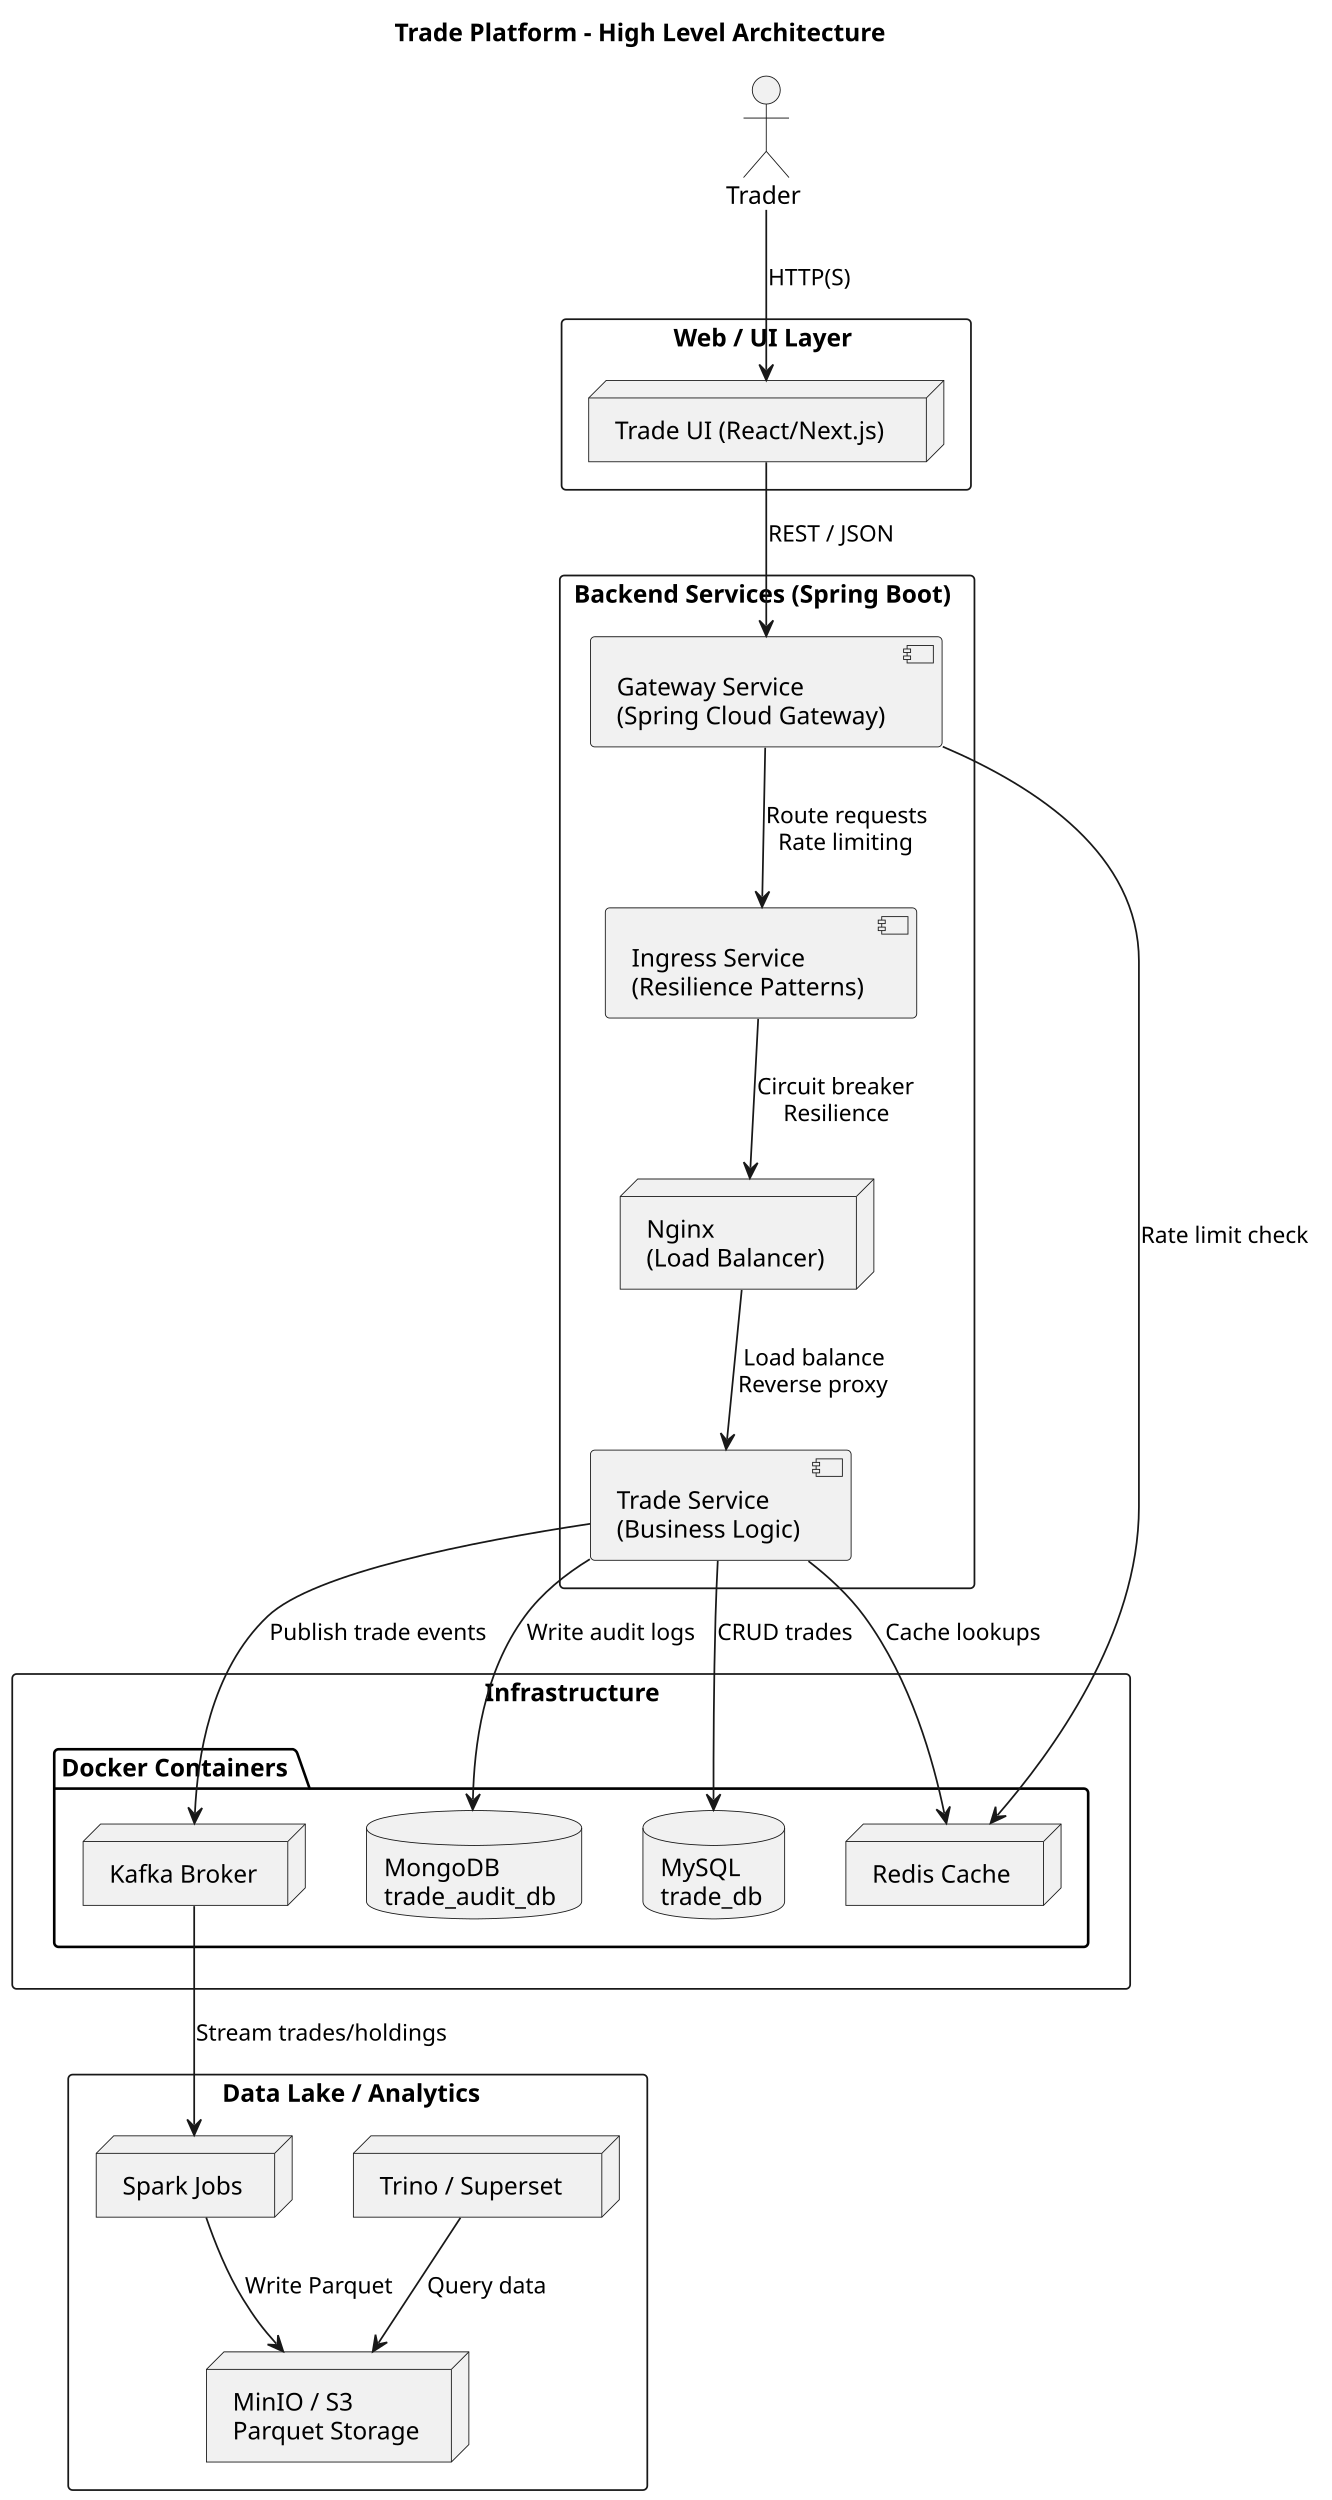
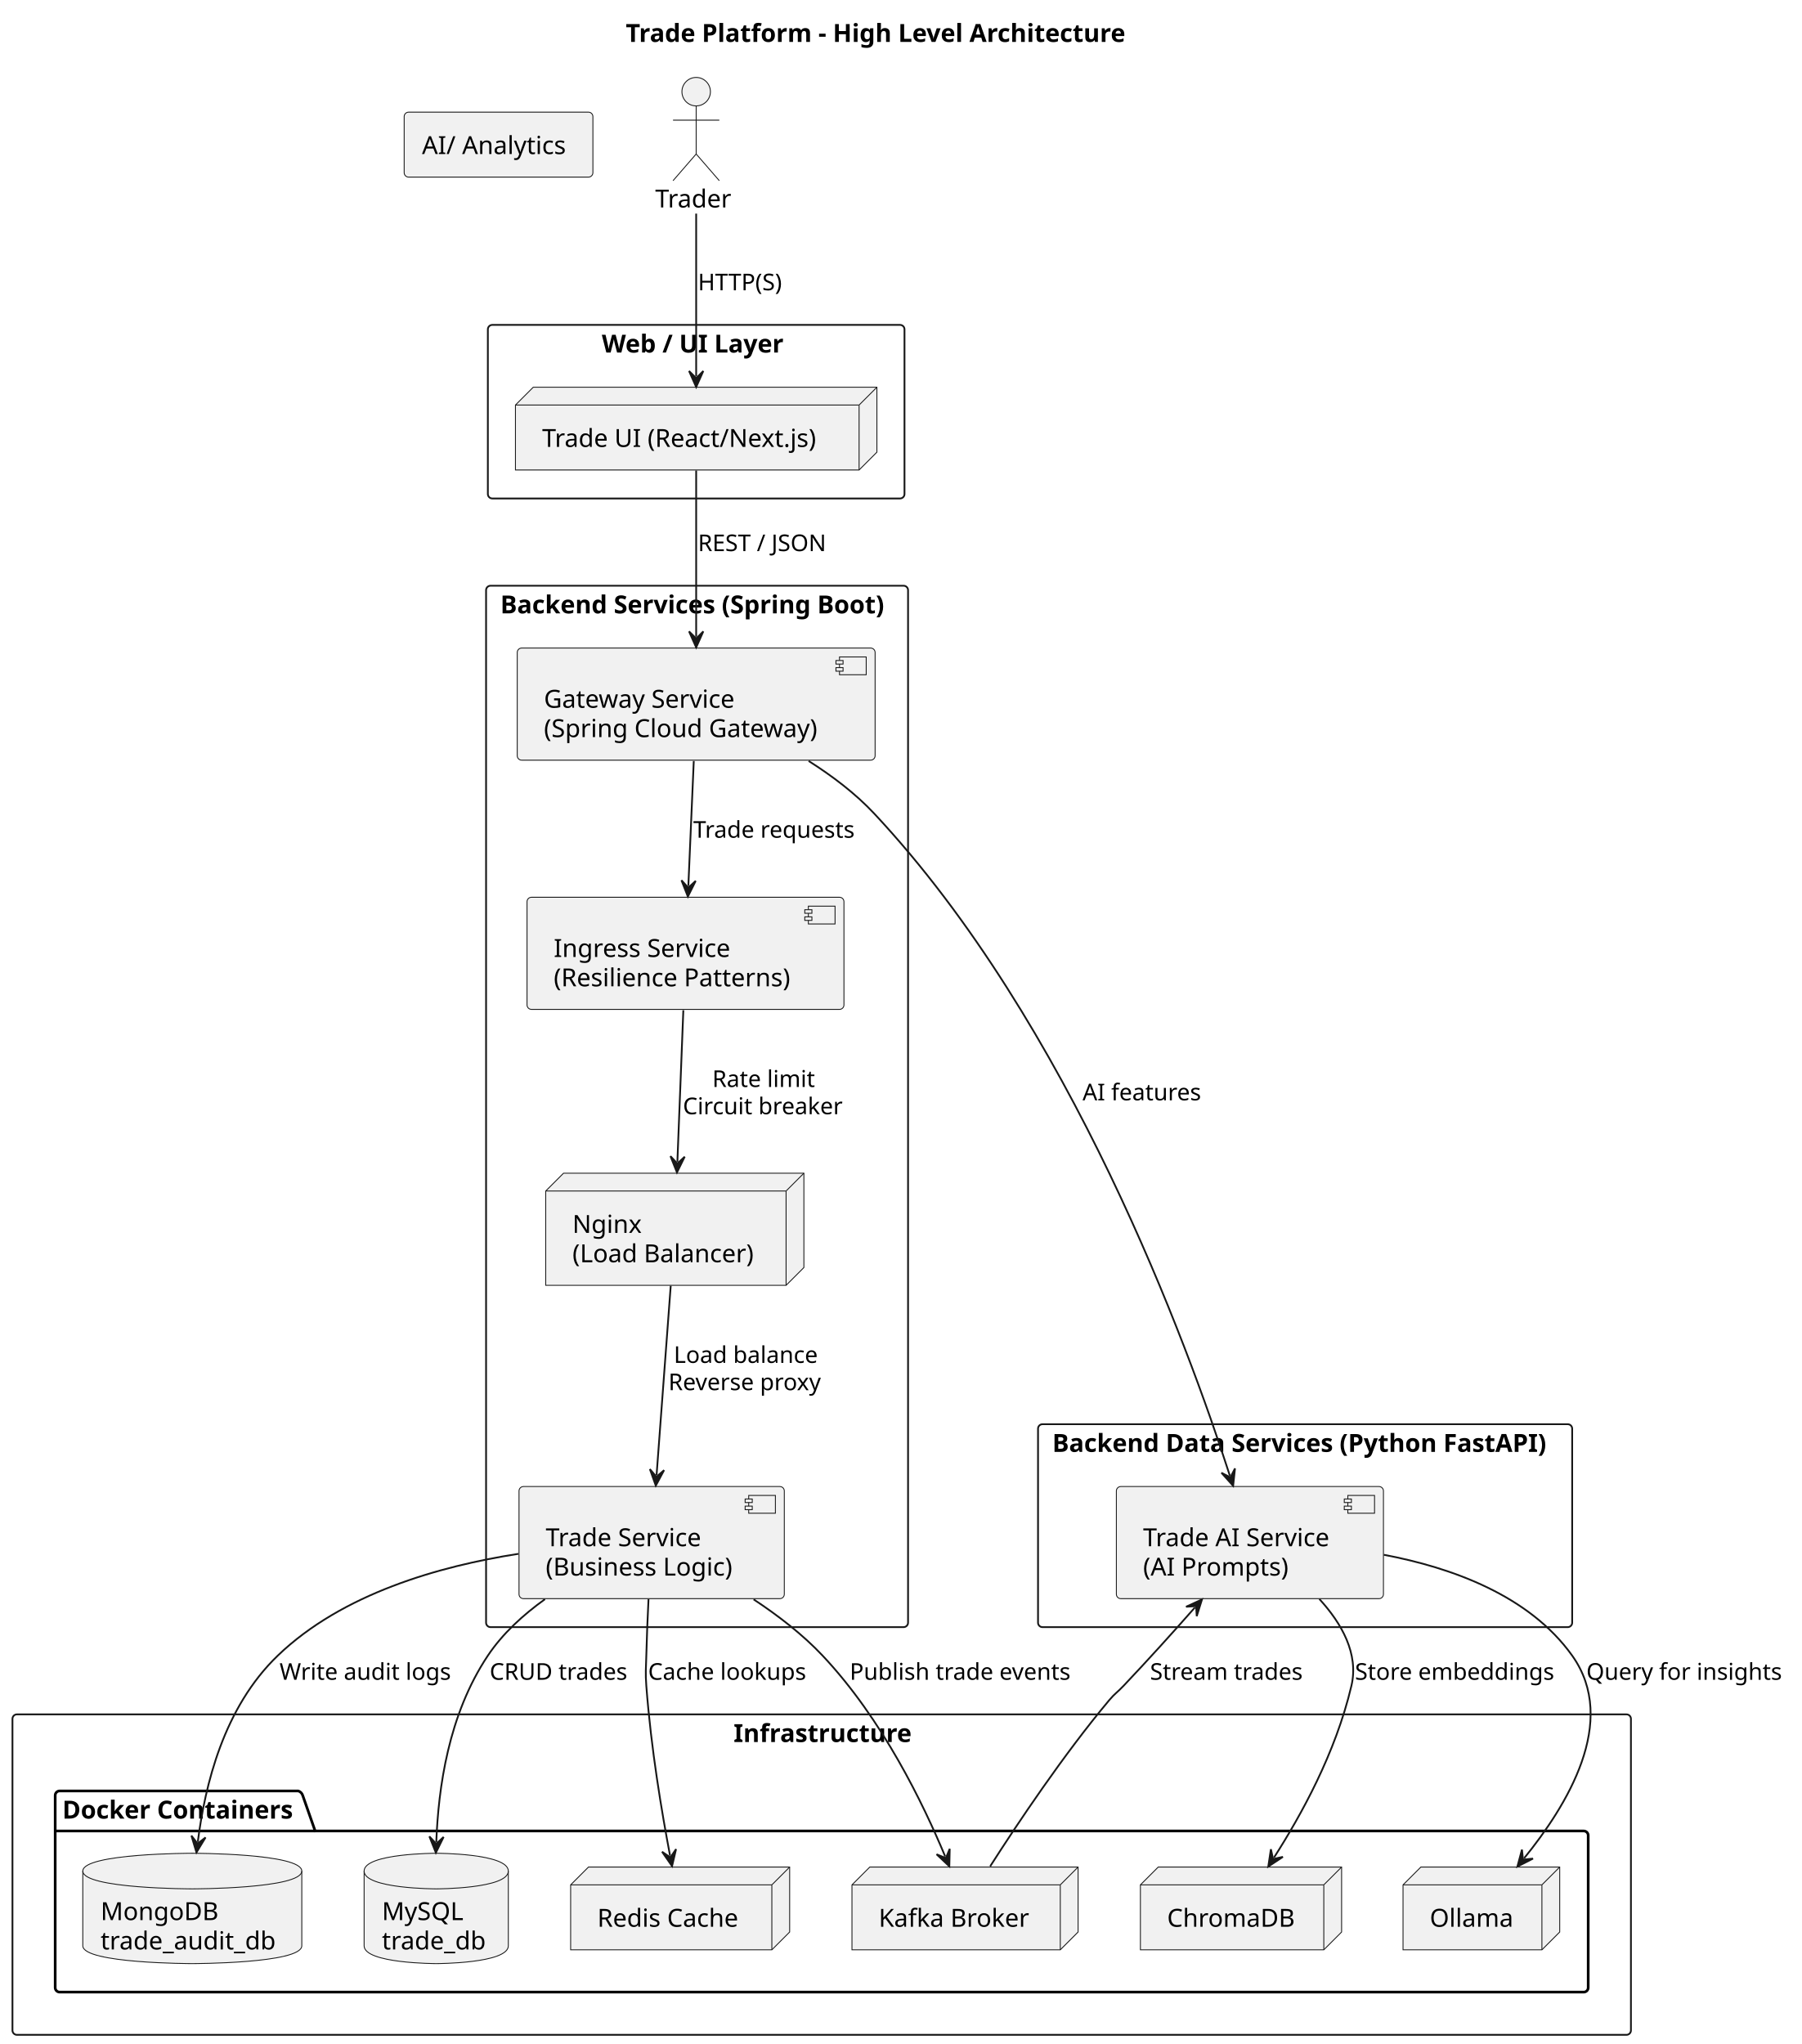
- <svg xmlns="http://www.w3.org/2000/svg" contentStyleType="text/css" height="1429px" preserveAspectRatio="none" style="width:761px;height:1429px;background:#FFFFFF;" version="1.1" viewBox="0 0 761 1429" width="761px" zoomAndPan="magnify">
+ <svg xmlns="http://www.w3.org/2000/svg" contentStyleType="text/css" height="1148px" preserveAspectRatio="none" style="width:1012px;height:1148px;background:#FFFFFF;" version="1.1" viewBox="0 0 1012 1148" width="1012px" zoomAndPan="magnify">
  <defs />
  <g>
-     <text fill="#000000" font-family="sans-serif" font-size="14" font-weight="bold" lengthAdjust="spacing" textLength="296" x="225.5" y="23.535">Trade Platform - High Level Architecture</text>
+     <text fill="#000000" font-family="sans-serif" font-size="14" font-weight="bold" lengthAdjust="spacing" textLength="296" x="351.465" y="23.535">Trade Platform - High Level Architecture</text>
    <g id="cluster_Web / UI Layer">
-       <rect fill="none" height="97.49" rx="2.5" ry="2.5" style="stroke:#181818;stroke-width:1.0;" width="234" x="321" y="182.468" />
-       <text fill="#000000" font-family="sans-serif" font-size="14" font-weight="bold" lengthAdjust="spacing" textLength="106" x="385" y="198.003">Web / UI Layer</text>
+       <rect fill="none" height="97.49" rx="2.5" ry="2.5" style="stroke:#181818;stroke-width:1.0;" width="234" x="274" y="182.478" />
+       <text fill="#000000" font-family="sans-serif" font-size="14" font-weight="bold" lengthAdjust="spacing" textLength="106" x="338" y="198.013">Web / UI Layer</text>
    </g>
    <g id="cluster_Backend Services (Spring Boot)">
-       <rect fill="none" height="578.91" rx="2.5" ry="2.5" style="stroke:#181818;stroke-width:1.0;" width="237" x="320" y="328.958" />
-       <text fill="#000000" font-family="sans-serif" font-size="14" font-weight="bold" lengthAdjust="spacing" textLength="221" x="328" y="344.493">Backend Services (Spring Boot)</text>
+       <rect fill="none" height="584.9" rx="2.5" ry="2.5" style="stroke:#181818;stroke-width:1.0;" width="237" x="273" y="328.968" />
+       <text fill="#000000" font-family="sans-serif" font-size="14" font-weight="bold" lengthAdjust="spacing" textLength="221" x="281" y="344.503">Backend Services (Spring Boot)</text>
    </g>
    <g id="cluster_Infrastructure">
-       <rect fill="none" height="179.98" rx="2.5" ry="2.5" style="stroke:#181818;stroke-width:1.0;" width="639" x="7" y="956.868" />
-       <text fill="#000000" font-family="sans-serif" font-size="14" font-weight="bold" lengthAdjust="spacing" textLength="99" x="277" y="972.403">Infrastructure</text>
+       <rect fill="none" height="179.98" rx="2.5" ry="2.5" style="stroke:#181818;stroke-width:1.0;" width="909" x="7" y="962.868" />
+       <text fill="#000000" font-family="sans-serif" font-size="14" font-weight="bold" lengthAdjust="spacing" textLength="99" x="412" y="978.403">Infrastructure</text>
    </g>
    <g id="cluster_Docker Containers">
-       <path d="M33.5,999.868 L167.5,999.868 A3.75,3.75 0 0 1 170,1002.368 L177,1022.357 L619.5,1022.357 A2.5,2.5 0 0 1 622,1024.857 L622,1110.348 A2.5,2.5 0 0 1 619.5,1112.848 L33.5,1112.848 A2.5,2.5 0 0 1 31,1110.348 L31,1002.368 A2.5,2.5 0 0 1 33.5,999.868 " fill="none" style="stroke:#000000;stroke-width:1.5;" />
-       <line style="stroke:#000000;stroke-width:1.5;" x1="31" x2="177" y1="1022.357" y2="1022.357" />
-       <text fill="#000000" font-family="sans-serif" font-size="14" font-weight="bold" lengthAdjust="spacing" textLength="133" x="35" y="1015.403">Docker Containers</text>
+       <path d="M33.5,1005.868 L167.5,1005.868 A3.75,3.75 0 0 1 170,1008.368 L177,1028.357 L889.5,1028.357 A2.5,2.5 0 0 1 892,1030.857 L892,1116.348 A2.5,2.5 0 0 1 889.5,1118.848 L33.5,1118.848 A2.5,2.5 0 0 1 31,1116.348 L31,1008.368 A2.5,2.5 0 0 1 33.5,1005.868 " fill="none" style="stroke:#000000;stroke-width:1.5;" />
+       <line style="stroke:#000000;stroke-width:1.5;" x1="31" x2="177" y1="1028.357" y2="1028.357" />
+       <text fill="#000000" font-family="sans-serif" font-size="14" font-weight="bold" lengthAdjust="spacing" textLength="133" x="35" y="1021.403">Docker Containers</text>
    </g>
-     <g id="cluster_Data Lake / Analytics">
-       <rect fill="none" height="237.46" rx="2.5" ry="2.5" style="stroke:#181818;stroke-width:1.0;" width="331" x="39" y="1185.848" />
-       <text fill="#000000" font-family="sans-serif" font-size="14" font-weight="bold" lengthAdjust="spacing" textLength="155" x="127" y="1201.383">Data Lake / Analytics</text>
+     <g id="cluster_Backend Data Services (Python FastAPI)">
+       <rect fill="none" height="113.97" rx="2.5" ry="2.5" style="stroke:#181818;stroke-width:1.0;" width="300" x="583" y="799.898" />
+       <text fill="#000000" font-family="sans-serif" font-size="14" font-weight="bold" lengthAdjust="spacing" textLength="284" x="591" y="815.433">Backend Data Services (Python FastAPI)</text>
    </g>
    <g id="elem_UI">
-       <polygon fill="#F1F1F1" points="336.5,227.468,346.5,217.468,539.5,217.468,539.5,253.957,529.5,263.957,336.5,263.957,336.5,227.468" style="stroke:#181818;stroke-width:0.5;" />
-       <line style="stroke:#181818;stroke-width:0.5;" x1="529.5" x2="539.5" y1="227.468" y2="217.468" />
-       <line style="stroke:#181818;stroke-width:0.5;" x1="336.5" x2="529.5" y1="227.468" y2="227.468" />
-       <line style="stroke:#181818;stroke-width:0.5;" x1="529.5" x2="529.5" y1="227.468" y2="263.957" />
-       <text fill="#000000" font-family="sans-serif" font-size="14" lengthAdjust="spacing" textLength="163" x="351.5" y="251.003">Trade UI (React/Next.js)</text>
+       <polygon fill="#F1F1F1" points="289.5,227.478,299.5,217.478,492.5,217.478,492.5,253.967,482.5,263.967,289.5,263.967,289.5,227.478" style="stroke:#181818;stroke-width:0.5;" />
+       <line style="stroke:#181818;stroke-width:0.5;" x1="482.5" x2="492.5" y1="227.478" y2="217.478" />
+       <line style="stroke:#181818;stroke-width:0.5;" x1="289.5" x2="482.5" y1="227.478" y2="227.478" />
+       <line style="stroke:#181818;stroke-width:0.5;" x1="482.5" x2="482.5" y1="227.478" y2="263.967" />
+       <text fill="#000000" font-family="sans-serif" font-size="14" lengthAdjust="spacing" textLength="163" x="304.5" y="251.013">Trade UI (React/Next.js)</text>
    </g>
    <g id="elem_GatewaySvc">
-       <rect fill="#F1F1F1" height="62.977" rx="2.5" ry="2.5" style="stroke:#181818;stroke-width:0.5;" width="201" x="337.5" y="363.958" />
-       <rect fill="#F1F1F1" height="10" style="stroke:#181818;stroke-width:0.5;" width="15" x="518.5" y="368.958" />
-       <rect fill="#F1F1F1" height="2" style="stroke:#181818;stroke-width:0.5;" width="4" x="516.5" y="370.958" />
-       <rect fill="#F1F1F1" height="2" style="stroke:#181818;stroke-width:0.5;" width="4" x="516.5" y="374.958" />
-       <text fill="#000000" font-family="sans-serif" font-size="14" lengthAdjust="spacing" textLength="109" x="352.5" y="397.493">Gateway Service</text>
-       <text fill="#000000" font-family="sans-serif" font-size="14" lengthAdjust="spacing" textLength="161" x="352.5" y="413.982">(Spring Cloud Gateway)</text>
+       <rect fill="#F1F1F1" height="62.977" rx="2.5" ry="2.5" style="stroke:#181818;stroke-width:0.5;" width="201" x="290.5" y="363.968" />
+       <rect fill="#F1F1F1" height="10" style="stroke:#181818;stroke-width:0.5;" width="15" x="471.5" y="368.968" />
+       <rect fill="#F1F1F1" height="2" style="stroke:#181818;stroke-width:0.5;" width="4" x="469.5" y="370.968" />
+       <rect fill="#F1F1F1" height="2" style="stroke:#181818;stroke-width:0.5;" width="4" x="469.5" y="374.968" />
+       <text fill="#000000" font-family="sans-serif" font-size="14" lengthAdjust="spacing" textLength="109" x="305.5" y="397.503">Gateway Service</text>
+       <text fill="#000000" font-family="sans-serif" font-size="14" lengthAdjust="spacing" textLength="161" x="305.5" y="413.992">(Spring Cloud Gateway)</text>
    </g>
    <g id="elem_IngressSvc">
-       <rect fill="#F1F1F1" height="62.977" rx="2.5" ry="2.5" style="stroke:#181818;stroke-width:0.5;" width="178" x="346" y="518.938" />
-       <rect fill="#F1F1F1" height="10" style="stroke:#181818;stroke-width:0.5;" width="15" x="504" y="523.938" />
-       <rect fill="#F1F1F1" height="2" style="stroke:#181818;stroke-width:0.5;" width="4" x="502" y="525.938" />
-       <rect fill="#F1F1F1" height="2" style="stroke:#181818;stroke-width:0.5;" width="4" x="502" y="529.938" />
-       <text fill="#000000" font-family="sans-serif" font-size="14" lengthAdjust="spacing" textLength="102" x="361" y="552.473">Ingress Service</text>
-       <text fill="#000000" font-family="sans-serif" font-size="14" lengthAdjust="spacing" textLength="138" x="361" y="568.962">(Resilience Patterns)</text>
+       <rect fill="#F1F1F1" height="62.977" rx="2.5" ry="2.5" style="stroke:#181818;stroke-width:0.5;" width="178" x="296" y="503.938" />
+       <rect fill="#F1F1F1" height="10" style="stroke:#181818;stroke-width:0.5;" width="15" x="454" y="508.938" />
+       <rect fill="#F1F1F1" height="2" style="stroke:#181818;stroke-width:0.5;" width="4" x="452" y="510.938" />
+       <rect fill="#F1F1F1" height="2" style="stroke:#181818;stroke-width:0.5;" width="4" x="452" y="514.938" />
+       <text fill="#000000" font-family="sans-serif" font-size="14" lengthAdjust="spacing" textLength="102" x="311" y="537.473">Ingress Service</text>
+       <text fill="#000000" font-family="sans-serif" font-size="14" lengthAdjust="spacing" textLength="138" x="311" y="553.962">(Resilience Patterns)</text>
    </g>
    <g id="elem_Nginx">
-       <polygon fill="#F1F1F1" points="354.5,683.918,364.5,673.918,499.5,673.918,499.5,726.895,489.5,736.895,354.5,736.895,354.5,683.918" style="stroke:#181818;stroke-width:0.5;" />
-       <line style="stroke:#181818;stroke-width:0.5;" x1="489.5" x2="499.5" y1="683.918" y2="673.918" />
-       <line style="stroke:#181818;stroke-width:0.5;" x1="354.5" x2="489.5" y1="683.918" y2="683.918" />
-       <line style="stroke:#181818;stroke-width:0.5;" x1="489.5" x2="489.5" y1="683.918" y2="736.895" />
-       <text fill="#000000" font-family="sans-serif" font-size="14" lengthAdjust="spacing" textLength="41" x="369.5" y="707.453">Nginx</text>
-       <text fill="#000000" font-family="sans-serif" font-size="14" lengthAdjust="spacing" textLength="105" x="369.5" y="723.942">(Load Balancer)</text>
+       <polygon fill="#F1F1F1" points="306.5,668.918,316.5,658.918,451.5,658.918,451.5,711.895,441.5,721.895,306.5,721.895,306.5,668.918" style="stroke:#181818;stroke-width:0.5;" />
+       <line style="stroke:#181818;stroke-width:0.5;" x1="441.5" x2="451.5" y1="668.918" y2="658.918" />
+       <line style="stroke:#181818;stroke-width:0.5;" x1="306.5" x2="441.5" y1="668.918" y2="668.918" />
+       <line style="stroke:#181818;stroke-width:0.5;" x1="441.5" x2="441.5" y1="668.918" y2="721.895" />
+       <text fill="#000000" font-family="sans-serif" font-size="14" lengthAdjust="spacing" textLength="41" x="321.5" y="692.453">Nginx</text>
+       <text fill="#000000" font-family="sans-serif" font-size="14" lengthAdjust="spacing" textLength="105" x="321.5" y="708.942">(Load Balancer)</text>
    </g>
    <g id="elem_TradeSvc">
-       <rect fill="#F1F1F1" height="62.977" rx="2.5" ry="2.5" style="stroke:#181818;stroke-width:0.5;" width="149" x="337.5" y="828.888" />
-       <rect fill="#F1F1F1" height="10" style="stroke:#181818;stroke-width:0.5;" width="15" x="466.5" y="833.888" />
-       <rect fill="#F1F1F1" height="2" style="stroke:#181818;stroke-width:0.5;" width="4" x="464.5" y="835.888" />
-       <rect fill="#F1F1F1" height="2" style="stroke:#181818;stroke-width:0.5;" width="4" x="464.5" y="839.888" />
-       <text fill="#000000" font-family="sans-serif" font-size="14" lengthAdjust="spacing" textLength="92" x="352.5" y="862.423">Trade Service</text>
-       <text fill="#000000" font-family="sans-serif" font-size="14" lengthAdjust="spacing" textLength="109" x="352.5" y="878.912">(Business Logic)</text>
+       <rect fill="#F1F1F1" height="62.977" rx="2.5" ry="2.5" style="stroke:#181818;stroke-width:0.5;" width="149" x="291.5" y="834.898" />
+       <rect fill="#F1F1F1" height="10" style="stroke:#181818;stroke-width:0.5;" width="15" x="420.5" y="839.898" />
+       <rect fill="#F1F1F1" height="2" style="stroke:#181818;stroke-width:0.5;" width="4" x="418.5" y="841.898" />
+       <rect fill="#F1F1F1" height="2" style="stroke:#181818;stroke-width:0.5;" width="4" x="418.5" y="845.898" />
+       <text fill="#000000" font-family="sans-serif" font-size="14" lengthAdjust="spacing" textLength="92" x="306.5" y="868.433">Trade Service</text>
+       <text fill="#000000" font-family="sans-serif" font-size="14" lengthAdjust="spacing" textLength="109" x="306.5" y="884.922">(Business Logic)</text>
    </g>
    <g id="elem_MySQL">
-       <path d="M367.5,1044.868 C367.5,1034.868 408,1034.868 408,1034.868 C408,1034.868 448.5,1034.868 448.5,1044.868 L448.5,1086.845 C448.5,1096.845 408,1096.845 408,1096.845 C408,1096.845 367.5,1096.845 367.5,1086.845 L367.5,1044.868 " fill="#F1F1F1" style="stroke:#181818;stroke-width:0.5;" />
-       <path d="M367.5,1044.868 C367.5,1054.868 408,1054.868 408,1054.868 C408,1054.868 448.5,1054.868 448.5,1044.868 " fill="none" style="stroke:#181818;stroke-width:0.5;" />
-       <text fill="#000000" font-family="sans-serif" font-size="14" lengthAdjust="spacing" textLength="45" x="377.5" y="1072.403">MySQL</text>
-       <text fill="#000000" font-family="sans-serif" font-size="14" lengthAdjust="spacing" textLength="61" x="377.5" y="1088.892">trade_db</text>
+       <path d="M204.5,1050.868 C204.5,1040.868 245,1040.868 245,1040.868 C245,1040.868 285.5,1040.868 285.5,1050.868 L285.5,1092.845 C285.5,1102.845 245,1102.845 245,1102.845 C245,1102.845 204.5,1102.845 204.5,1092.845 L204.5,1050.868 " fill="#F1F1F1" style="stroke:#181818;stroke-width:0.5;" />
+       <path d="M204.5,1050.868 C204.5,1060.868 245,1060.868 245,1060.868 C245,1060.868 285.5,1060.868 285.5,1050.868 " fill="none" style="stroke:#181818;stroke-width:0.5;" />
+       <text fill="#000000" font-family="sans-serif" font-size="14" lengthAdjust="spacing" textLength="45" x="214.5" y="1078.403">MySQL</text>
+       <text fill="#000000" font-family="sans-serif" font-size="14" lengthAdjust="spacing" textLength="61" x="214.5" y="1094.892">trade_db</text>
    </g>
    <g id="elem_Redis">
-       <polygon fill="#F1F1F1" points="483.5,1052.608,493.5,1042.608,606.5,1042.608,606.5,1079.097,596.5,1089.097,483.5,1089.097,483.5,1052.608" style="stroke:#181818;stroke-width:0.5;" />
-       <line style="stroke:#181818;stroke-width:0.5;" x1="596.5" x2="606.5" y1="1052.608" y2="1042.608" />
-       <line style="stroke:#181818;stroke-width:0.5;" x1="483.5" x2="596.5" y1="1052.608" y2="1052.608" />
-       <line style="stroke:#181818;stroke-width:0.5;" x1="596.5" x2="596.5" y1="1052.608" y2="1089.097" />
-       <text fill="#000000" font-family="sans-serif" font-size="14" lengthAdjust="spacing" textLength="83" x="498.5" y="1076.143">Redis Cache</text>
+       <polygon fill="#F1F1F1" points="320.5,1058.618,330.5,1048.618,443.5,1048.618,443.5,1085.107,433.5,1095.107,320.5,1095.107,320.5,1058.618" style="stroke:#181818;stroke-width:0.5;" />
+       <line style="stroke:#181818;stroke-width:0.5;" x1="433.5" x2="443.5" y1="1058.618" y2="1048.618" />
+       <line style="stroke:#181818;stroke-width:0.5;" x1="320.5" x2="433.5" y1="1058.618" y2="1058.618" />
+       <line style="stroke:#181818;stroke-width:0.5;" x1="433.5" x2="433.5" y1="1058.618" y2="1095.107" />
+       <text fill="#000000" font-family="sans-serif" font-size="14" lengthAdjust="spacing" textLength="83" x="335.5" y="1082.153">Redis Cache</text>
    </g>
    <g id="elem_Kafka">
-       <polygon fill="#F1F1F1" points="47.5,1052.608,57.5,1042.608,174.5,1042.608,174.5,1079.097,164.5,1089.097,47.5,1089.097,47.5,1052.608" style="stroke:#181818;stroke-width:0.5;" />
-       <line style="stroke:#181818;stroke-width:0.5;" x1="164.5" x2="174.5" y1="1052.608" y2="1042.608" />
-       <line style="stroke:#181818;stroke-width:0.5;" x1="47.5" x2="164.5" y1="1052.608" y2="1052.608" />
-       <line style="stroke:#181818;stroke-width:0.5;" x1="164.5" x2="164.5" y1="1052.608" y2="1089.097" />
-       <text fill="#000000" font-family="sans-serif" font-size="14" lengthAdjust="spacing" textLength="87" x="62.5" y="1076.143">Kafka Broker</text>
+       <polygon fill="#F1F1F1" points="478.5,1058.618,488.5,1048.618,605.5,1048.618,605.5,1085.107,595.5,1095.107,478.5,1095.107,478.5,1058.618" style="stroke:#181818;stroke-width:0.5;" />
+       <line style="stroke:#181818;stroke-width:0.5;" x1="595.5" x2="605.5" y1="1058.618" y2="1048.618" />
+       <line style="stroke:#181818;stroke-width:0.5;" x1="478.5" x2="595.5" y1="1058.618" y2="1058.618" />
+       <line style="stroke:#181818;stroke-width:0.5;" x1="595.5" x2="595.5" y1="1058.618" y2="1095.107" />
+       <text fill="#000000" font-family="sans-serif" font-size="14" lengthAdjust="spacing" textLength="87" x="493.5" y="1082.153">Kafka Broker</text>
    </g>
    <g id="elem_Mongo">
-       <path d="M209.5,1044.868 C209.5,1034.868 271,1034.868 271,1034.868 C271,1034.868 332.5,1034.868 332.5,1044.868 L332.5,1086.845 C332.5,1096.845 271,1096.845 271,1096.845 C271,1096.845 209.5,1096.845 209.5,1086.845 L209.5,1044.868 " fill="#F1F1F1" style="stroke:#181818;stroke-width:0.5;" />
-       <path d="M209.5,1044.868 C209.5,1054.868 271,1054.868 271,1054.868 C271,1054.868 332.5,1054.868 332.5,1044.868 " fill="none" style="stroke:#181818;stroke-width:0.5;" />
-       <text fill="#000000" font-family="sans-serif" font-size="14" lengthAdjust="spacing" textLength="66" x="219.5" y="1072.403">MongoDB</text>
-       <text fill="#000000" font-family="sans-serif" font-size="14" lengthAdjust="spacing" textLength="103" x="219.5" y="1088.892">trade_audit_db</text>
+       <path d="M46.5,1050.868 C46.5,1040.868 108,1040.868 108,1040.868 C108,1040.868 169.5,1040.868 169.5,1050.868 L169.5,1092.845 C169.5,1102.845 108,1102.845 108,1102.845 C108,1102.845 46.5,1102.845 46.5,1092.845 L46.5,1050.868 " fill="#F1F1F1" style="stroke:#181818;stroke-width:0.5;" />
+       <path d="M46.5,1050.868 C46.5,1060.868 108,1060.868 108,1060.868 C108,1060.868 169.5,1060.868 169.5,1050.868 " fill="none" style="stroke:#181818;stroke-width:0.5;" />
+       <text fill="#000000" font-family="sans-serif" font-size="14" lengthAdjust="spacing" textLength="66" x="56.5" y="1078.403">MongoDB</text>
+       <text fill="#000000" font-family="sans-serif" font-size="14" lengthAdjust="spacing" textLength="103" x="56.5" y="1094.892">trade_audit_db</text>
    </g>
-     <g id="elem_Spark">
-       <polygon fill="#F1F1F1" points="55,1230.848,65,1220.848,167,1220.848,167,1257.337,157,1267.337,55,1267.337,55,1230.848" style="stroke:#181818;stroke-width:0.5;" />
-       <line style="stroke:#181818;stroke-width:0.5;" x1="157" x2="167" y1="1230.848" y2="1220.848" />
-       <line style="stroke:#181818;stroke-width:0.5;" x1="55" x2="157" y1="1230.848" y2="1230.848" />
-       <line style="stroke:#181818;stroke-width:0.5;" x1="157" x2="157" y1="1230.848" y2="1267.337" />
-       <text fill="#000000" font-family="sans-serif" font-size="14" lengthAdjust="spacing" textLength="72" x="70" y="1254.383">Spark Jobs</text>
+     <g id="elem_LLM">
+       <polygon fill="#F1F1F1" points="788,1058.618,798,1048.618,876,1048.618,876,1085.107,866,1095.107,788,1095.107,788,1058.618" style="stroke:#181818;stroke-width:0.5;" />
+       <line style="stroke:#181818;stroke-width:0.5;" x1="866" x2="876" y1="1058.618" y2="1048.618" />
+       <line style="stroke:#181818;stroke-width:0.5;" x1="788" x2="866" y1="1058.618" y2="1058.618" />
+       <line style="stroke:#181818;stroke-width:0.5;" x1="866" x2="866" y1="1058.618" y2="1095.107" />
+       <text fill="#000000" font-family="sans-serif" font-size="14" lengthAdjust="spacing" textLength="48" x="803" y="1082.153">Ollama</text>
    </g>
-     <g id="elem_Minio">
-       <polygon fill="#F1F1F1" points="118,1354.328,128,1344.328,268,1344.328,268,1397.305,258,1407.305,118,1407.305,118,1354.328" style="stroke:#181818;stroke-width:0.5;" />
-       <line style="stroke:#181818;stroke-width:0.5;" x1="258" x2="268" y1="1354.328" y2="1344.328" />
-       <line style="stroke:#181818;stroke-width:0.5;" x1="118" x2="258" y1="1354.328" y2="1354.328" />
-       <line style="stroke:#181818;stroke-width:0.5;" x1="258" x2="258" y1="1354.328" y2="1407.305" />
-       <text fill="#000000" font-family="sans-serif" font-size="14" lengthAdjust="spacing" textLength="72" x="133" y="1377.863">MinIO / S3</text>
-       <text fill="#000000" font-family="sans-serif" font-size="14" lengthAdjust="spacing" textLength="110" x="133" y="1394.352">Parquet Storage</text>
+     <g id="elem_VecotorDB">
+       <polygon fill="#F1F1F1" points="640.5,1058.618,650.5,1048.618,753.5,1048.618,753.5,1085.107,743.5,1095.107,640.5,1095.107,640.5,1058.618" style="stroke:#181818;stroke-width:0.5;" />
+       <line style="stroke:#181818;stroke-width:0.5;" x1="743.5" x2="753.5" y1="1058.618" y2="1048.618" />
+       <line style="stroke:#181818;stroke-width:0.5;" x1="640.5" x2="743.5" y1="1058.618" y2="1058.618" />
+       <line style="stroke:#181818;stroke-width:0.5;" x1="743.5" x2="743.5" y1="1058.618" y2="1095.107" />
+       <text fill="#000000" font-family="sans-serif" font-size="14" lengthAdjust="spacing" textLength="73" x="655.5" y="1082.153">ChromaDB</text>
    </g>
-     <g id="elem_Trino">
-       <polygon fill="#F1F1F1" points="202,1230.848,212,1220.848,354,1220.848,354,1257.337,344,1267.337,202,1267.337,202,1230.848" style="stroke:#181818;stroke-width:0.5;" />
-       <line style="stroke:#181818;stroke-width:0.5;" x1="344" x2="354" y1="1230.848" y2="1220.848" />
-       <line style="stroke:#181818;stroke-width:0.5;" x1="202" x2="344" y1="1230.848" y2="1230.848" />
-       <line style="stroke:#181818;stroke-width:0.5;" x1="344" x2="344" y1="1230.848" y2="1267.337" />
-       <text fill="#000000" font-family="sans-serif" font-size="14" lengthAdjust="spacing" textLength="112" x="217" y="1254.383">Trino / Superset</text>
+     <g id="elem_AI/ Analytics">
+       <rect fill="#F1F1F1" height="36.488" rx="2.5" ry="2.5" style="stroke:#181818;stroke-width:0.5;" width="106" x="227" y="62.988" />
+       <text fill="#000000" font-family="sans-serif" font-size="14" lengthAdjust="spacing" textLength="86" x="237" y="86.523">AI/ Analytics</text>
+     </g>
+     <g id="elem_TradeAiSvc">
+       <rect fill="#F1F1F1" height="62.977" rx="2.5" ry="2.5" style="stroke:#181818;stroke-width:0.5;" width="150" x="627" y="834.898" />
+       <rect fill="#F1F1F1" height="10" style="stroke:#181818;stroke-width:0.5;" width="15" x="757" y="839.898" />
+       <rect fill="#F1F1F1" height="2" style="stroke:#181818;stroke-width:0.5;" width="4" x="755" y="841.898" />
+       <rect fill="#F1F1F1" height="2" style="stroke:#181818;stroke-width:0.5;" width="4" x="755" y="845.898" />
+       <text fill="#000000" font-family="sans-serif" font-size="14" lengthAdjust="spacing" textLength="110" x="642" y="868.433">Trade AI Service</text>
+       <text fill="#000000" font-family="sans-serif" font-size="14" lengthAdjust="spacing" textLength="85" x="642" y="884.922">(AI Prompts)</text>
    </g>
    <g id="elem_Trader">
-       <ellipse cx="438" cy="51.488" fill="#F1F1F1" rx="8" ry="8" style="stroke:#181818;stroke-width:0.5;" />
-       <path d="M438,59.488 L438,86.488 M425,67.488 L451,67.488 M438,86.488 L425,101.488 M438,86.488 L451,101.488 " fill="none" style="stroke:#181818;stroke-width:0.5;" />
-       <text fill="#000000" font-family="sans-serif" font-size="14" lengthAdjust="spacing" textLength="46" x="415" y="116.523">Trader</text>
+       <ellipse cx="391" cy="51.488" fill="#F1F1F1" rx="8" ry="8" style="stroke:#181818;stroke-width:0.5;" />
+       <path d="M391,59.488 L391,86.488 M378,67.488 L404,67.488 M391,86.488 L378,101.488 M391,86.488 L404,101.488 " fill="none" style="stroke:#181818;stroke-width:0.5;" />
+       <text fill="#000000" font-family="sans-serif" font-size="14" lengthAdjust="spacing" textLength="46" x="368" y="116.523">Trader</text>
    </g>
    <g id="link_Trader_UI">
-       <path d="M438,119.948 C438,150.348 438,186.048 438,211.378 " fill="none" id="Trader-to-UI" style="stroke:#181818;stroke-width:1.0;" />
-       <polygon fill="#181818" points="438,217.378,442,208.378,438,212.378,434,208.378,438,217.378" style="stroke:#181818;stroke-width:1.0;" />
-       <text fill="#000000" font-family="sans-serif" font-size="13" lengthAdjust="spacing" textLength="48" x="439" y="163.037">HTTP(S)</text>
+       <path d="M391,119.958 C391,150.348 391,186.058 391,211.378 " fill="none" id="Trader-to-UI" style="stroke:#181818;stroke-width:1.0;" />
+       <polygon fill="#181818" points="391,217.378,395,208.378,391,212.378,387,208.378,391,217.378" style="stroke:#181818;stroke-width:1.0;" />
+       <text fill="#000000" font-family="sans-serif" font-size="13" lengthAdjust="spacing" textLength="48" x="392" y="163.047">HTTP(S)</text>
    </g>
    <g id="link_UI_GatewaySvc">
-       <path d="M438,264.248 C438,290.558 438,328.198 438,357.628 " fill="none" id="UI-to-GatewaySvc" style="stroke:#181818;stroke-width:1.0;" />
-       <polygon fill="#181818" points="438,363.628,442,354.628,438,358.628,434,354.628,438,363.628" style="stroke:#181818;stroke-width:1.0;" />
-       <text fill="#000000" font-family="sans-serif" font-size="13" lengthAdjust="spacing" textLength="76" x="439" y="309.527">REST / JSON</text>
+       <path d="M391,264.258 C391,290.558 391,328.198 391,357.628 " fill="none" id="UI-to-GatewaySvc" style="stroke:#181818;stroke-width:1.0;" />
+       <polygon fill="#181818" points="391,363.628,395,354.628,391,358.628,387,354.628,391,363.628" style="stroke:#181818;stroke-width:1.0;" />
+       <text fill="#000000" font-family="sans-serif" font-size="13" lengthAdjust="spacing" textLength="76" x="392" y="309.537">REST / JSON</text>
    </g>
    <g id="link_GatewaySvc_IngressSvc">
-       <path d="M437.39,427.408 C436.87,453.948 436.248,485.989 435.728,512.519 " fill="none" id="GatewaySvc-to-IngressSvc" style="stroke:#181818;stroke-width:1.0;" />
-       <polygon fill="#181818" points="435.61,518.518,439.786,509.598,435.708,513.519,431.787,509.442,435.61,518.518" style="stroke:#181818;stroke-width:1.0;" />
-       <text fill="#000000" font-family="sans-serif" font-size="13" lengthAdjust="spacing" textLength="94" x="437.77" y="470.507">Route requests</text>
-       <text fill="#000000" font-family="sans-serif" font-size="13" lengthAdjust="spacing" textLength="80" x="444.77" y="485.817">Rate limiting</text>
+       <path d="M389.65,427.418 C388.67,450.138 387.591,474.874 386.601,497.574 " fill="none" id="GatewaySvc-to-IngressSvc" style="stroke:#181818;stroke-width:1.0;" />
+       <polygon fill="#181818" points="386.34,503.568,390.728,494.751,386.558,498.573,382.736,494.402,386.34,503.568" style="stroke:#181818;stroke-width:1.0;" />
+       <text fill="#000000" font-family="sans-serif" font-size="13" lengthAdjust="spacing" textLength="93" x="389.36" y="470.507">Trade requests</text>
+     </g>
+     <g id="link_GatewaySvc_TradeAiSvc">
+       <path d="M454.17,427.408 C467.38,435.768 480.47,445.678 491,456.938 C601.25,574.848 667.148,755.678 690.738,828.808 " fill="none" id="GatewaySvc-to-TradeAiSvc" style="stroke:#181818;stroke-width:1.0;" />
+       <polygon fill="#181818" points="692.58,834.518,693.624,824.725,691.045,829.76,686.01,827.181,692.58,834.518" style="stroke:#181818;stroke-width:1.0;" />
+       <text fill="#000000" font-family="sans-serif" font-size="13" lengthAdjust="spacing" textLength="68" x="608" y="617.987">AI features</text>
    </g>
    <g id="link_IngressSvc_Nginx">
-       <path d="M433.38,582.378 C431.99,608.928 430.312,640.976 428.932,667.496 " fill="none" id="IngressSvc-to-Nginx" style="stroke:#181818;stroke-width:1.0;" />
-       <polygon fill="#181818" points="428.62,673.488,433.082,664.708,428.88,668.495,425.093,664.293,428.62,673.488" style="stroke:#181818;stroke-width:1.0;" />
-       <text fill="#000000" font-family="sans-serif" font-size="13" lengthAdjust="spacing" textLength="93" x="432.72" y="625.487">Circuit breaker</text>
-       <text fill="#000000" font-family="sans-serif" font-size="13" lengthAdjust="spacing" textLength="63" x="447.72" y="640.797">Resilience</text>
+       <path d="M383.79,567.388 C382.74,593.928 381.485,625.973 380.445,652.503 " fill="none" id="IngressSvc-to-Nginx" style="stroke:#181818;stroke-width:1.0;" />
+       <polygon fill="#181818" points="380.21,658.498,384.56,649.662,380.406,653.502,376.566,649.348,380.21,658.498" style="stroke:#181818;stroke-width:1.0;" />
+       <text fill="#000000" font-family="sans-serif" font-size="13" lengthAdjust="spacing" textLength="60" x="400.04" y="610.487">Rate limit</text>
+       <text fill="#000000" font-family="sans-serif" font-size="13" lengthAdjust="spacing" textLength="93" x="383.54" y="625.797">Circuit breaker</text>
    </g>
    <g id="link_Nginx_TradeSvc">
-       <path d="M423.96,737.358 C421.36,763.898 418.215,795.967 415.615,822.497 " fill="none" id="Nginx-to-TradeSvc" style="stroke:#181818;stroke-width:1.0;" />
-       <polygon fill="#181818" points="415.03,828.468,419.889,819.901,415.518,823.492,411.927,819.121,415.03,828.468" style="stroke:#181818;stroke-width:1.0;" />
-       <text fill="#000000" font-family="sans-serif" font-size="13" lengthAdjust="spacing" textLength="82" x="424.84" y="780.457">Load balance</text>
-       <text fill="#000000" font-family="sans-serif" font-size="13" lengthAdjust="spacing" textLength="88" x="421.84" y="795.767">Reverse proxy</text>
+       <path d="M376.71,722.108 C374.34,753.718 371.125,796.715 368.765,828.415 " fill="none" id="Nginx-to-TradeSvc" style="stroke:#181818;stroke-width:1.0;" />
+       <polygon fill="#181818" points="368.32,834.398,372.977,825.72,368.691,829.412,364.999,825.126,368.32,834.398" style="stroke:#181818;stroke-width:1.0;" />
+       <text fill="#000000" font-family="sans-serif" font-size="13" lengthAdjust="spacing" textLength="82" x="378.42" y="765.467">Load balance</text>
+       <text fill="#000000" font-family="sans-serif" font-size="13" lengthAdjust="spacing" textLength="88" x="375.42" y="780.777">Reverse proxy</text>
    </g>
    <g id="link_TradeSvc_MySQL">
-       <path d="M410.27,892.198 C409.77,902.288 409.28,913.548 409,923.868 C407.95,962.038 407.8,1000.038 407.849,1028.598 " fill="none" id="TradeSvc-to-MySQL" style="stroke:#181818;stroke-width:1.0;" />
-       <polygon fill="#181818" points="407.86,1034.598,411.844,1025.591,407.851,1029.598,403.844,1025.605,407.86,1034.598" style="stroke:#181818;stroke-width:1.0;" />
-       <text fill="#000000" font-family="sans-serif" font-size="13" lengthAdjust="spacing" textLength="79" x="410" y="937.437">CRUD trades</text>
+       <path d="M306.07,898.178 C293.86,906.928 282.25,917.508 274,929.868 C251.74,963.228 246.225,1004.183 245.035,1034.573 " fill="none" id="TradeSvc-to-MySQL" style="stroke:#181818;stroke-width:1.0;" />
+       <polygon fill="#181818" points="244.8,1040.568,249.149,1031.732,244.996,1035.572,241.155,1031.419,244.8,1040.568" style="stroke:#181818;stroke-width:1.0;" />
+       <text fill="#000000" font-family="sans-serif" font-size="13" lengthAdjust="spacing" textLength="79" x="275" y="943.437">CRUD trades</text>
    </g>
    <g id="link_TradeSvc_Redis">
-       <path d="M462.11,892.348 C473.78,901.378 485.31,912.038 494,923.868 C520.88,960.478 533.587,1006.814 539.737,1036.344 " fill="none" id="TradeSvc-to-Redis" style="stroke:#181818;stroke-width:1.0;" />
-       <polygon fill="#181818" points="540.96,1042.218,543.041,1032.592,539.941,1037.323,535.209,1034.223,540.96,1042.218" style="stroke:#181818;stroke-width:1.0;" />
-       <text fill="#000000" font-family="sans-serif" font-size="13" lengthAdjust="spacing" textLength="93" x="506.01" y="937.437">Cache lookups</text>
+       <path d="M364.23,898.198 C363.72,908.288 363.25,919.558 363,929.868 C362.82,937.428 362.43,939.338 363,946.868 C365.71,982.478 371.632,1017.453 376.332,1042.233 " fill="none" id="TradeSvc-to-Redis" style="stroke:#181818;stroke-width:1.0;" />
+       <polygon fill="#181818" points="377.45,1048.128,379.703,1038.541,376.518,1043.216,371.843,1040.031,377.45,1048.128" style="stroke:#181818;stroke-width:1.0;" />
+       <text fill="#000000" font-family="sans-serif" font-size="13" lengthAdjust="spacing" textLength="93" x="364" y="943.437">Cache lookups</text>
    </g>
    <g id="link_TradeSvc_Kafka">
-       <path d="M337.26,871.018 C270.5,881.098 179.3,898.918 153,923.868 C120.02,955.158 112.881,1005.105 111.421,1036.285 " fill="none" id="TradeSvc-to-Kafka" style="stroke:#181818;stroke-width:1.0;" />
-       <polygon fill="#181818" points="111.14,1042.278,115.557,1033.475,111.374,1037.284,107.565,1033.101,111.14,1042.278" style="stroke:#181818;stroke-width:1.0;" />
-       <text fill="#000000" font-family="sans-serif" font-size="13" lengthAdjust="spacing" textLength="127" x="154" y="937.437">Publish trade events</text>
+       <path d="M423.27,898.288 C436.96,907.318 450.83,917.998 462,929.868 C495.75,965.738 518.426,1012.923 530.866,1042.682 " fill="none" id="TradeSvc-to-Kafka" style="stroke:#181818;stroke-width:1.0;" />
+       <polygon fill="#181818" points="533.18,1048.218,533.399,1038.372,531.252,1043.605,526.018,1041.457,533.18,1048.218" style="stroke:#181818;stroke-width:1.0;" />
+       <text fill="#000000" font-family="sans-serif" font-size="13" lengthAdjust="spacing" textLength="127" x="477.24" y="943.437">Publish trade events</text>
    </g>
    <g id="link_TradeSvc_Mongo">
-       <path d="M337.14,891.248 C323.02,899.898 309.67,910.668 300,923.868 C276.22,956.318 271.015,997.72 270.325,1028.43 " fill="none" id="TradeSvc-to-Mongo" style="stroke:#181818;stroke-width:1.0;" />
-       <polygon fill="#181818" points="270.19,1034.428,274.391,1025.52,270.302,1029.429,266.393,1025.341,270.19,1034.428" style="stroke:#181818;stroke-width:1.0;" />
-       <text fill="#000000" font-family="sans-serif" font-size="13" lengthAdjust="spacing" textLength="99" x="301" y="937.437">Write audit logs</text>
+       <path d="M291.14,872.708 C246.68,879.598 192.12,895.128 156,929.868 C125.53,959.178 115.159,1002.606 111.099,1034.466 " fill="none" id="TradeSvc-to-Mongo" style="stroke:#181818;stroke-width:1.0;" />
+       <polygon fill="#181818" points="110.34,1040.418,115.446,1031.996,110.972,1035.458,107.51,1030.985,110.34,1040.418" style="stroke:#181818;stroke-width:1.0;" />
+       <text fill="#000000" font-family="sans-serif" font-size="13" lengthAdjust="spacing" textLength="99" x="157" y="943.437">Write audit logs</text>
    </g>
-     <g id="link_GatewaySvc_Redis">
-       <path d="M538.89,426.788 C593.94,450.238 651,489.098 651,549.428 C651,549.428 651,549.428 651,861.378 C651,934.068 601.064,1001.998 570.134,1037.618 " fill="none" id="GatewaySvc-to-Redis" style="stroke:#181818;stroke-width:1.0;" />
-       <polygon fill="#181818" points="566.2,1042.148,575.121,1037.975,569.478,1038.373,569.081,1032.73,566.2,1042.148" style="stroke:#181818;stroke-width:1.0;" />
-       <text fill="#000000" font-family="sans-serif" font-size="13" lengthAdjust="spacing" textLength="101" x="652" y="710.467">Rate limit check</text>
+     <g id="link_Kafka_TradeAiSvc">
+       <path d="M556.12,1048.208 C571.48,1024.188 597.29,985.558 623,954.868 C626.23,951.018 627.55,950.528 631,946.868 C645.87,931.138 658.011,917.678 671.121,902.818 " fill="none" id="Kafka-to-TradeAiSvc" style="stroke:#181818;stroke-width:1.0;" />
+       <polygon fill="#181818" points="675.09,898.318,666.136,902.421,671.782,902.068,672.135,907.713,675.09,898.318" style="stroke:#181818;stroke-width:1.0;" />
+       <text fill="#000000" font-family="sans-serif" font-size="13" lengthAdjust="spacing" textLength="86" x="645.89" y="943.437">Stream trades</text>
    </g>
-     <g id="link_Kafka_Spark">
-       <path d="M111,1089.538 C111,1123.368 111,1180.708 111,1214.498 " fill="none" id="Kafka-to-Spark" style="stroke:#181818;stroke-width:1.0;" />
-       <polygon fill="#181818" points="111,1220.498,115,1211.498,111,1215.498,107,1211.498,111,1220.498" style="stroke:#181818;stroke-width:1.0;" />
-       <text fill="#000000" font-family="sans-serif" font-size="13" lengthAdjust="spacing" textLength="148" x="112" y="1166.417">Stream trades/holdings</text>
+     <g id="link_TradeAiSvc_VecotorDB">
+       <path d="M741.01,898.088 C753.55,911.768 763.25,928.858 759,946.868 C750.04,984.818 730.816,1019.329 715.546,1043.279 " fill="none" id="TradeAiSvc-to-VecotorDB" style="stroke:#181818;stroke-width:1.0;" />
+       <polygon fill="#181818" points="712.32,1048.338,720.531,1042.9,715.008,1044.122,713.786,1038.599,712.32,1048.338" style="stroke:#181818;stroke-width:1.0;" />
+       <text fill="#000000" font-family="sans-serif" font-size="13" lengthAdjust="spacing" textLength="113" x="761" y="943.437">Store embeddings</text>
    </g>
-     <g id="link_Spark_Minio">
-       <path d="M117.87,1267.538 C122.69,1281.568 129.89,1299.688 139,1314.328 C145.47,1324.728 149.775,1330.581 157.925,1339.671 " fill="none" id="Spark-to-Minio" style="stroke:#181818;stroke-width:1.0;" />
-       <polygon fill="#181818" points="161.93,1344.138,158.9,1334.767,158.592,1340.416,152.944,1340.108,161.93,1344.138" style="stroke:#181818;stroke-width:1.0;" />
-       <text fill="#000000" font-family="sans-serif" font-size="13" lengthAdjust="spacing" textLength="83" x="140" y="1310.897">Write Parquet</text>
-     </g>
-     <g id="link_Trino_Minio">
-       <path d="M263.19,1267.688 C249.31,1288.888 231.719,1315.73 216.339,1339.2 " fill="none" id="Trino-to-Minio" style="stroke:#181818;stroke-width:1.0;" />
-       <polygon fill="#181818" points="213.05,1344.218,221.329,1338.883,215.791,1340.036,214.637,1334.498,213.05,1344.218" style="stroke:#181818;stroke-width:1.0;" />
-       <text fill="#000000" font-family="sans-serif" font-size="13" lengthAdjust="spacing" textLength="68" x="244.11" y="1310.897">Query data</text>
+     <g id="link_TradeAiSvc_LLM">
+       <path d="M777.2,873.228 C815.51,880.468 858.98,896.168 883,929.868 C909.36,966.858 879.87,1014.269 856.01,1043.679 " fill="none" id="TradeAiSvc-to-LLM" style="stroke:#181818;stroke-width:1.0;" />
+       <polygon fill="#181818" points="852.23,1048.338,861.006,1043.869,855.38,1044.455,854.794,1038.829,852.23,1048.338" style="stroke:#181818;stroke-width:1.0;" />
+       <text fill="#000000" font-family="sans-serif" font-size="13" lengthAdjust="spacing" textLength="114" x="890.93" y="943.437">Query for insights</text>
    </g>
  </g>
</svg>
